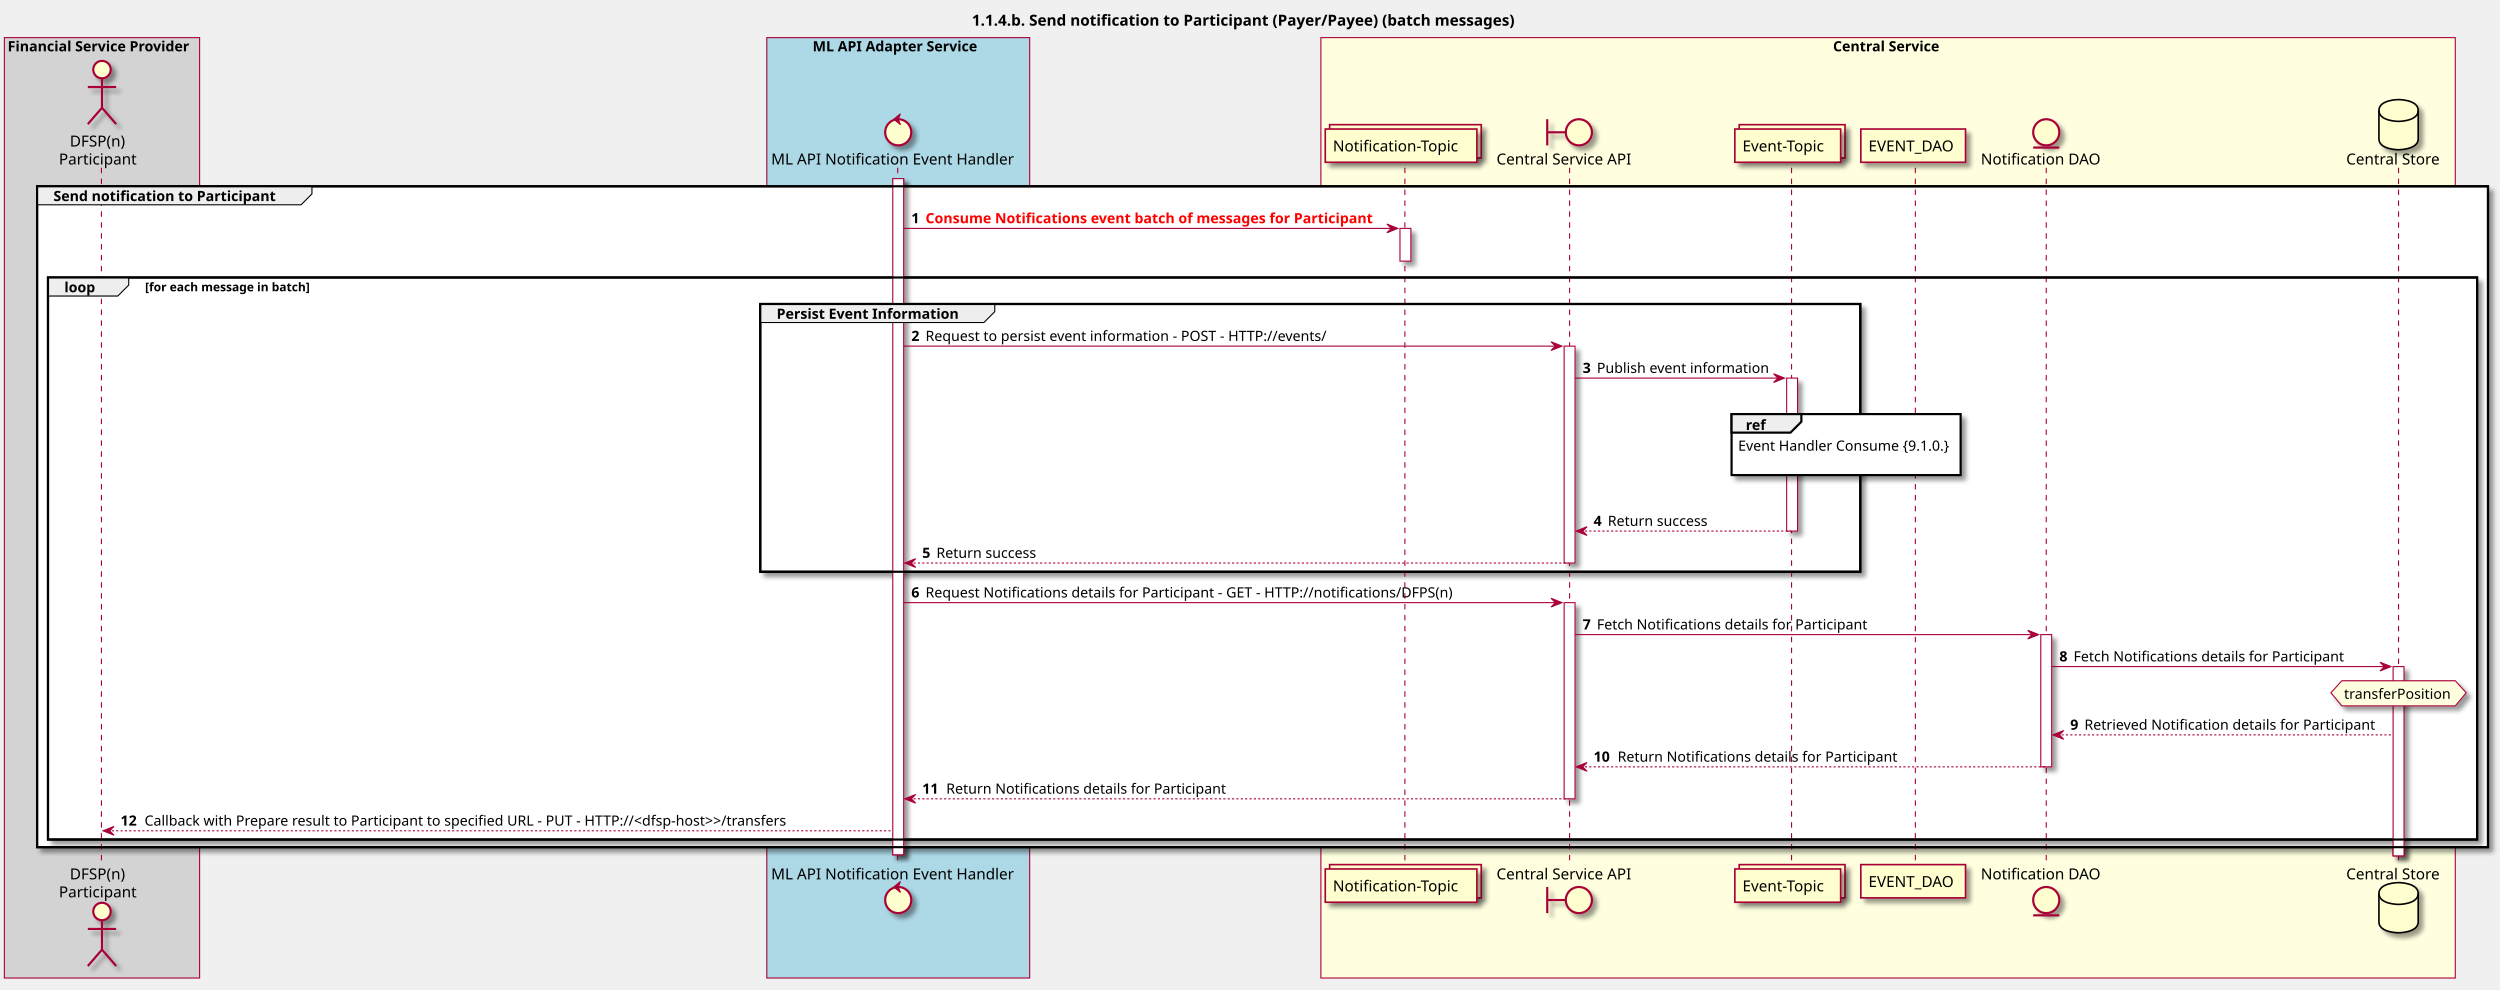
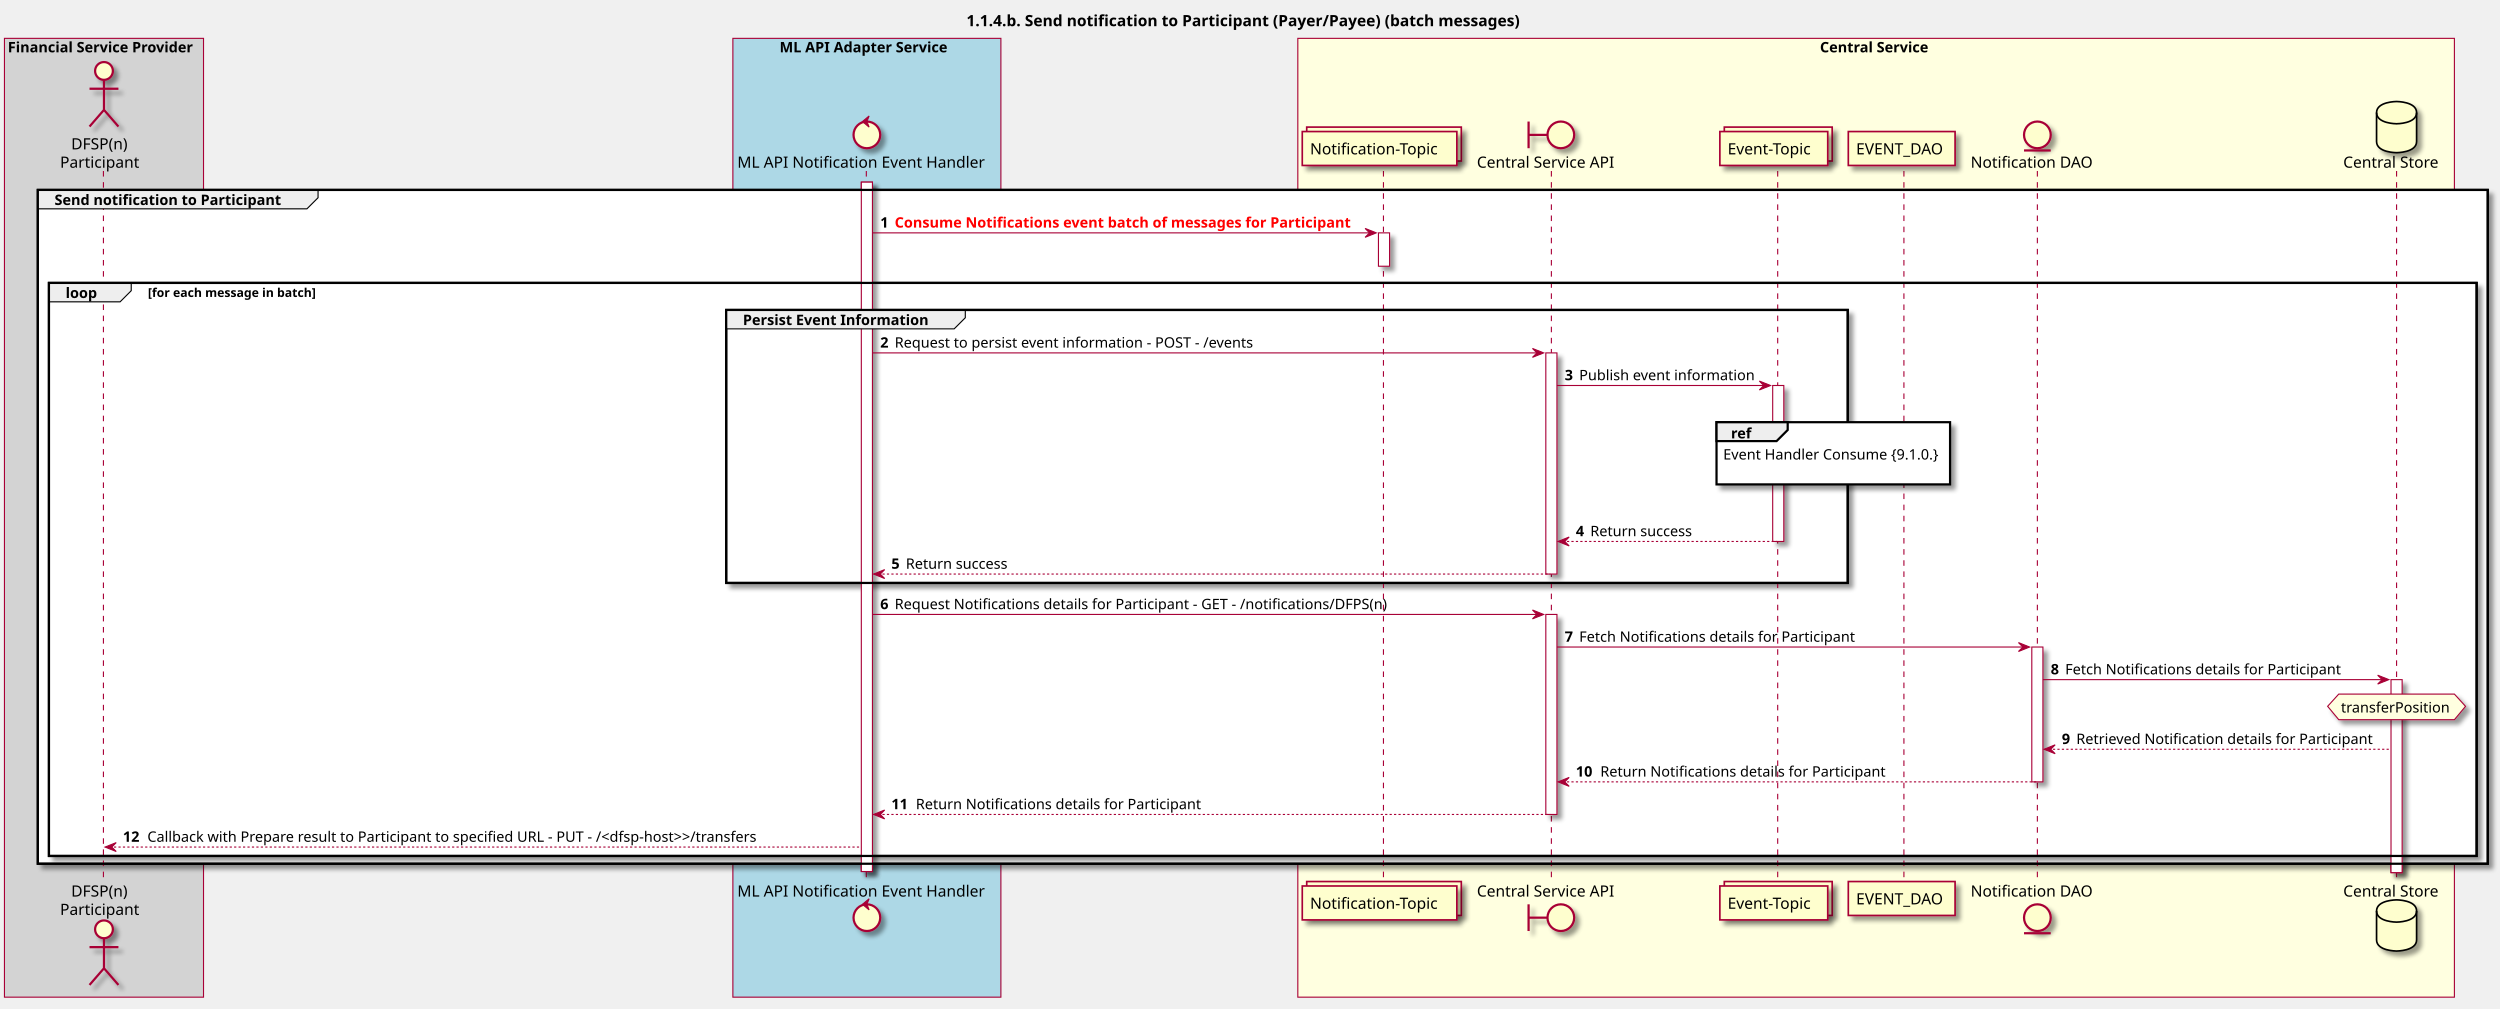
- <svg xmlns="http://www.w3.org/2000/svg" contentScriptType="application/ecmascript" contentStyleType="text/css" height="907px" preserveAspectRatio="none" style="width:2292px;height:907px;" version="1.1" viewBox="0 0 2292 907" width="2292px" zoomAndPan="magnify">
+ <svg xmlns="http://www.w3.org/2000/svg" contentScriptType="application/ecmascript" contentStyleType="text/css" height="907px" preserveAspectRatio="none" style="width:2248px;height:907px;" version="1.1" viewBox="0 0 2248 907" width="2248px" zoomAndPan="magnify">
  <defs>
-     <filter height="300%" id="f1nmhua8c2hkfp" width="300%" x="-1" y="-1">
+     <filter height="300%" id="fiv16fyut2sml" width="300%" x="-1" y="-1">
      <feGaussianBlur result="blurOut" stdDeviation="2.0" />
      <feColorMatrix in="blurOut" result="blurOut2" type="matrix" values="0 0 0 0 0 0 0 0 0 0 0 0 0 0 0 0 0 0 .4 0" />
      <feOffset dx="4.0" dy="4.0" in="blurOut2" result="blurOut3" />
      <feBlend in="SourceGraphic" in2="blurOut3" mode="normal" />
    </filter>
  </defs>
  <g>
-     <text fill="#000000" font-family="sans-serif" font-size="14" font-weight="bold" lengthAdjust="spacingAndGlyphs" textLength="512" x="891" y="23.535">1.1.4.b. Send notification to Participant (Payer/Payee) (batch messages)</text>
+     <text fill="#000000" font-family="sans-serif" font-size="14" font-weight="bold" lengthAdjust="spacingAndGlyphs" textLength="512" x="869" y="23.535">1.1.4.b. Send notification to Participant (Payer/Payee) (batch messages)</text>
    <rect fill="#D3D3D3" height="862.164" style="stroke: #A80036; stroke-width: 1.0;" width="179" x="4" y="34.488" />
    <text fill="#000000" font-family="sans-serif" font-size="13" font-weight="bold" lengthAdjust="spacingAndGlyphs" textLength="173" x="7" y="47.057">Financial Service Provider</text>
-     <rect fill="#ADD8E6" height="862.164" style="stroke: #A80036; stroke-width: 1.0;" width="241" x="703" y="34.488" />
-     <text fill="#000000" font-family="sans-serif" font-size="13" font-weight="bold" lengthAdjust="spacingAndGlyphs" textLength="157" x="745" y="47.057">ML API Adapter Service</text>
-     <rect fill="#FFFFE0" height="862.164" style="stroke: #A80036; stroke-width: 1.0;" width="1040" x="1211" y="34.488" />
-     <text fill="#000000" font-family="sans-serif" font-size="13" font-weight="bold" lengthAdjust="spacingAndGlyphs" textLength="101" x="1680.5" y="47.057">Central Service</text>
-     <rect fill="#FFFFFF" filter="url(#f1nmhua8c2hkfp)" height="619.9" style="stroke: #A80036; stroke-width: 1.0;" width="10" x="818.5" y="163.775" />
-     <rect fill="#FFFFFF" filter="url(#f1nmhua8c2hkfp)" height="30" style="stroke: #A80036; stroke-width: 1.0;" width="10" x="1283.5" y="209.397" />
-     <rect fill="#FFFFFF" filter="url(#f1nmhua8c2hkfp)" height="198.863" style="stroke: #A80036; stroke-width: 1.0;" width="10" x="1434" y="317.328" />
-     <rect fill="#FFFFFF" filter="url(#f1nmhua8c2hkfp)" height="179.863" style="stroke: #A80036; stroke-width: 1.0;" width="10" x="1434" y="552.502" />
-     <rect fill="#FFFFFF" filter="url(#f1nmhua8c2hkfp)" height="140.242" style="stroke: #A80036; stroke-width: 1.0;" width="10" x="1638" y="346.639" />
-     <rect fill="#FFFFFF" filter="url(#f1nmhua8c2hkfp)" height="121.242" style="stroke: #A80036; stroke-width: 1.0;" width="10" x="1871" y="581.812" />
-     <rect fill="#FFFFFF" filter="url(#f1nmhua8c2hkfp)" height="173.553" style="stroke: #A80036; stroke-width: 1.0;" width="10" x="2194" y="611.123" />
-     <rect fill="#FFFFFF" filter="url(#f1nmhua8c2hkfp)" height="605.9" style="stroke: #000000; stroke-width: 2.0;" width="2247" x="34" y="170.775" />
-     <rect fill="#FFFFFF" filter="url(#f1nmhua8c2hkfp)" height="515.279" style="stroke: #000000; stroke-width: 2.0;" width="2227" x="44" y="254.397" />
-     <rect fill="#FFFFFF" filter="url(#f1nmhua8c2hkfp)" height="245.484" style="stroke: #000000; stroke-width: 2.0;" width="1008.5" x="697" y="278.707" />
+     <rect fill="#ADD8E6" height="862.164" style="stroke: #A80036; stroke-width: 1.0;" width="241" x="659" y="34.488" />
+     <text fill="#000000" font-family="sans-serif" font-size="13" font-weight="bold" lengthAdjust="spacingAndGlyphs" textLength="157" x="701" y="47.057">ML API Adapter Service</text>
+     <rect fill="#FFFFE0" height="862.164" style="stroke: #A80036; stroke-width: 1.0;" width="1040" x="1167" y="34.488" />
+     <text fill="#000000" font-family="sans-serif" font-size="13" font-weight="bold" lengthAdjust="spacingAndGlyphs" textLength="101" x="1636.5" y="47.057">Central Service</text>
+     <rect fill="#FFFFFF" filter="url(#fiv16fyut2sml)" height="619.9" style="stroke: #A80036; stroke-width: 1.0;" width="10" x="774.5" y="163.775" />
+     <rect fill="#FFFFFF" filter="url(#fiv16fyut2sml)" height="30" style="stroke: #A80036; stroke-width: 1.0;" width="10" x="1239.5" y="209.397" />
+     <rect fill="#FFFFFF" filter="url(#fiv16fyut2sml)" height="198.863" style="stroke: #A80036; stroke-width: 1.0;" width="10" x="1390" y="317.328" />
+     <rect fill="#FFFFFF" filter="url(#fiv16fyut2sml)" height="179.863" style="stroke: #A80036; stroke-width: 1.0;" width="10" x="1390" y="552.502" />
+     <rect fill="#FFFFFF" filter="url(#fiv16fyut2sml)" height="140.242" style="stroke: #A80036; stroke-width: 1.0;" width="10" x="1594" y="346.639" />
+     <rect fill="#FFFFFF" filter="url(#fiv16fyut2sml)" height="121.242" style="stroke: #A80036; stroke-width: 1.0;" width="10" x="1827" y="581.812" />
+     <rect fill="#FFFFFF" filter="url(#fiv16fyut2sml)" height="173.553" style="stroke: #A80036; stroke-width: 1.0;" width="10" x="2150" y="611.123" />
+     <rect fill="#FFFFFF" filter="url(#fiv16fyut2sml)" height="605.9" style="stroke: #000000; stroke-width: 2.0;" width="2203" x="34" y="170.775" />
+     <rect fill="#FFFFFF" filter="url(#fiv16fyut2sml)" height="515.279" style="stroke: #000000; stroke-width: 2.0;" width="2183" x="44" y="254.397" />
+     <rect fill="#FFFFFF" filter="url(#fiv16fyut2sml)" height="245.484" style="stroke: #000000; stroke-width: 2.0;" width="1008.5" x="653" y="278.707" />
    <line style="stroke: #A80036; stroke-width: 1.0; stroke-dasharray: 5.0,5.0;" x1="93" x2="93" y1="153.775" y2="793.676" />
-     <line style="stroke: #A80036; stroke-width: 1.0; stroke-dasharray: 5.0,5.0;" x1="823" x2="823" y1="153.775" y2="793.676" />
-     <line style="stroke: #A80036; stroke-width: 1.0; stroke-dasharray: 5.0,5.0;" x1="1288" x2="1288" y1="153.775" y2="793.676" />
-     <line style="stroke: #A80036; stroke-width: 1.0; stroke-dasharray: 5.0,5.0;" x1="1439" x2="1439" y1="153.775" y2="793.676" />
-     <line style="stroke: #A80036; stroke-width: 1.0; stroke-dasharray: 5.0,5.0;" x1="1642.5" x2="1642.5" y1="153.775" y2="793.676" />
-     <line style="stroke: #A80036; stroke-width: 1.0; stroke-dasharray: 5.0,5.0;" x1="1756" x2="1756" y1="153.775" y2="793.676" />
-     <line style="stroke: #A80036; stroke-width: 1.0; stroke-dasharray: 5.0,5.0;" x1="1876" x2="1876" y1="153.775" y2="793.676" />
-     <line style="stroke: #A80036; stroke-width: 1.0; stroke-dasharray: 5.0,5.0;" x1="2199" x2="2199" y1="153.775" y2="793.676" />
+     <line style="stroke: #A80036; stroke-width: 1.0; stroke-dasharray: 5.0,5.0;" x1="779" x2="779" y1="153.775" y2="793.676" />
+     <line style="stroke: #A80036; stroke-width: 1.0; stroke-dasharray: 5.0,5.0;" x1="1244" x2="1244" y1="153.775" y2="793.676" />
+     <line style="stroke: #A80036; stroke-width: 1.0; stroke-dasharray: 5.0,5.0;" x1="1395" x2="1395" y1="153.775" y2="793.676" />
+     <line style="stroke: #A80036; stroke-width: 1.0; stroke-dasharray: 5.0,5.0;" x1="1598.5" x2="1598.5" y1="153.775" y2="793.676" />
+     <line style="stroke: #A80036; stroke-width: 1.0; stroke-dasharray: 5.0,5.0;" x1="1712" x2="1712" y1="153.775" y2="793.676" />
+     <line style="stroke: #A80036; stroke-width: 1.0; stroke-dasharray: 5.0,5.0;" x1="1832" x2="1832" y1="153.775" y2="793.676" />
+     <line style="stroke: #A80036; stroke-width: 1.0; stroke-dasharray: 5.0,5.0;" x1="2155" x2="2155" y1="153.775" y2="793.676" />
    <text fill="#000000" font-family="sans-serif" font-size="14" lengthAdjust="spacingAndGlyphs" textLength="53" x="64" y="134.334">DFSP(n)</text>
    <text fill="#000000" font-family="sans-serif" font-size="14" lengthAdjust="spacingAndGlyphs" textLength="73" x="54" y="150.822">Participant</text>
-     <ellipse cx="93.5" cy="63.799" fill="#FEFECE" filter="url(#f1nmhua8c2hkfp)" rx="8" ry="8" style="stroke: #A80036; stroke-width: 2.0;" />
-     <path d="M93.5,71.799 L93.5,98.799 M80.5,79.799 L106.5,79.799 M93.5,98.799 L80.5,113.799 M93.5,98.799 L106.5,113.799 " fill="none" filter="url(#f1nmhua8c2hkfp)" style="stroke: #A80036; stroke-width: 2.0;" />
+     <ellipse cx="93.5" cy="63.799" fill="#FEFECE" filter="url(#fiv16fyut2sml)" rx="8" ry="8" style="stroke: #A80036; stroke-width: 2.0;" />
+     <path d="M93.5,71.799 L93.5,98.799 M80.5,79.799 L106.5,79.799 M93.5,98.799 L80.5,113.799 M93.5,98.799 L106.5,113.799 " fill="none" filter="url(#fiv16fyut2sml)" style="stroke: #A80036; stroke-width: 2.0;" />
    <text fill="#000000" font-family="sans-serif" font-size="14" lengthAdjust="spacingAndGlyphs" textLength="53" x="64" y="806.211">DFSP(n)</text>
    <text fill="#000000" font-family="sans-serif" font-size="14" lengthAdjust="spacingAndGlyphs" textLength="73" x="54" y="822.699">Participant</text>
-     <ellipse cx="93.5" cy="835.652" fill="#FEFECE" filter="url(#f1nmhua8c2hkfp)" rx="8" ry="8" style="stroke: #A80036; stroke-width: 2.0;" />
-     <path d="M93.5,843.652 L93.5,870.652 M80.5,851.652 L106.5,851.652 M93.5,870.652 L80.5,885.652 M93.5,870.652 L106.5,885.652 " fill="none" filter="url(#f1nmhua8c2hkfp)" style="stroke: #A80036; stroke-width: 2.0;" />
-     <text fill="#000000" font-family="sans-serif" font-size="14" lengthAdjust="spacingAndGlyphs" textLength="227" x="707" y="150.822">ML API Notification Event Handler</text>
-     <ellipse cx="823.5" cy="121.287" fill="#FEFECE" filter="url(#f1nmhua8c2hkfp)" rx="12" ry="12" style="stroke: #A80036; stroke-width: 2.0;" />
-     <polygon fill="#A80036" points="819.5,109.287,825.5,104.287,823.5,109.287,825.5,114.287,819.5,109.287" style="stroke: #A80036; stroke-width: 1.0;" />
-     <text fill="#000000" font-family="sans-serif" font-size="14" lengthAdjust="spacingAndGlyphs" textLength="227" x="707" y="806.211">ML API Notification Event Handler</text>
-     <ellipse cx="823.5" cy="825.164" fill="#FEFECE" filter="url(#f1nmhua8c2hkfp)" rx="12" ry="12" style="stroke: #A80036; stroke-width: 2.0;" />
-     <polygon fill="#A80036" points="819.5,813.164,825.5,808.164,823.5,813.164,825.5,818.164,819.5,813.164" style="stroke: #A80036; stroke-width: 1.0;" />
-     <rect fill="#FEFECE" filter="url(#f1nmhua8c2hkfp)" height="30.488" style="stroke: #A80036; stroke-width: 1.5;" width="139" x="1219" y="114.287" />
-     <rect fill="#FEFECE" filter="url(#f1nmhua8c2hkfp)" height="30.488" style="stroke: #A80036; stroke-width: 1.5;" width="139" x="1215" y="118.287" />
-     <text fill="#000000" font-family="sans-serif" font-size="14" lengthAdjust="spacingAndGlyphs" textLength="125" x="1222" y="138.822">Notification-Topic</text>
-     <rect fill="#FEFECE" filter="url(#f1nmhua8c2hkfp)" height="30.488" style="stroke: #A80036; stroke-width: 1.5;" width="139" x="1219" y="792.676" />
-     <rect fill="#FEFECE" filter="url(#f1nmhua8c2hkfp)" height="30.488" style="stroke: #A80036; stroke-width: 1.5;" width="139" x="1215" y="796.676" />
-     <text fill="#000000" font-family="sans-serif" font-size="14" lengthAdjust="spacingAndGlyphs" textLength="125" x="1222" y="817.211">Notification-Topic</text>
-     <text fill="#000000" font-family="sans-serif" font-size="14" lengthAdjust="spacingAndGlyphs" textLength="128" x="1372" y="150.822">Central Service API</text>
-     <path d="M1418.5,109.287 L1418.5,133.287 M1418.5,121.287 L1435.5,121.287 " fill="none" filter="url(#f1nmhua8c2hkfp)" style="stroke: #A80036; stroke-width: 2.0;" />
-     <ellipse cx="1447.5" cy="121.287" fill="#FEFECE" filter="url(#f1nmhua8c2hkfp)" rx="12" ry="12" style="stroke: #A80036; stroke-width: 2.0;" />
-     <text fill="#000000" font-family="sans-serif" font-size="14" lengthAdjust="spacingAndGlyphs" textLength="128" x="1372" y="806.211">Central Service API</text>
-     <path d="M1418.5,813.164 L1418.5,837.164 M1418.5,825.164 L1435.5,825.164 " fill="none" filter="url(#f1nmhua8c2hkfp)" style="stroke: #A80036; stroke-width: 2.0;" />
-     <ellipse cx="1447.5" cy="825.164" fill="#FEFECE" filter="url(#f1nmhua8c2hkfp)" rx="12" ry="12" style="stroke: #A80036; stroke-width: 2.0;" />
-     <rect fill="#FEFECE" filter="url(#f1nmhua8c2hkfp)" height="30.488" style="stroke: #A80036; stroke-width: 1.5;" width="97" x="1594.5" y="114.287" />
-     <rect fill="#FEFECE" filter="url(#f1nmhua8c2hkfp)" height="30.488" style="stroke: #A80036; stroke-width: 1.5;" width="97" x="1590.5" y="118.287" />
-     <text fill="#000000" font-family="sans-serif" font-size="14" lengthAdjust="spacingAndGlyphs" textLength="83" x="1597.5" y="138.822">Event-Topic</text>
-     <rect fill="#FEFECE" filter="url(#f1nmhua8c2hkfp)" height="30.488" style="stroke: #A80036; stroke-width: 1.5;" width="97" x="1594.5" y="792.676" />
-     <rect fill="#FEFECE" filter="url(#f1nmhua8c2hkfp)" height="30.488" style="stroke: #A80036; stroke-width: 1.5;" width="97" x="1590.5" y="796.676" />
-     <text fill="#000000" font-family="sans-serif" font-size="14" lengthAdjust="spacingAndGlyphs" textLength="83" x="1597.5" y="817.211">Event-Topic</text>
-     <rect fill="#FEFECE" filter="url(#f1nmhua8c2hkfp)" height="30.488" style="stroke: #A80036; stroke-width: 1.5;" width="96" x="1706" y="118.287" />
-     <text fill="#000000" font-family="sans-serif" font-size="14" lengthAdjust="spacingAndGlyphs" textLength="82" x="1713" y="138.822">EVENT_DAO</text>
-     <rect fill="#FEFECE" filter="url(#f1nmhua8c2hkfp)" height="30.488" style="stroke: #A80036; stroke-width: 1.5;" width="96" x="1706" y="792.676" />
-     <text fill="#000000" font-family="sans-serif" font-size="14" lengthAdjust="spacingAndGlyphs" textLength="82" x="1713" y="813.211">EVENT_DAO</text>
-     <text fill="#000000" font-family="sans-serif" font-size="14" lengthAdjust="spacingAndGlyphs" textLength="114" x="1816" y="150.822">Notification DAO</text>
-     <ellipse cx="1876" cy="121.287" fill="#FEFECE" filter="url(#f1nmhua8c2hkfp)" rx="12" ry="12" style="stroke: #A80036; stroke-width: 2.0;" />
-     <line style="stroke: #A80036; stroke-width: 2.0;" x1="1864" x2="1888" y1="135.287" y2="135.287" />
-     <text fill="#000000" font-family="sans-serif" font-size="14" lengthAdjust="spacingAndGlyphs" textLength="114" x="1816" y="806.211">Notification DAO</text>
-     <ellipse cx="1876" cy="825.164" fill="#FEFECE" filter="url(#f1nmhua8c2hkfp)" rx="12" ry="12" style="stroke: #A80036; stroke-width: 2.0;" />
-     <line style="stroke: #A80036; stroke-width: 2.0;" x1="1864" x2="1888" y1="839.164" y2="839.164" />
-     <text fill="#000000" font-family="sans-serif" font-size="14" lengthAdjust="spacingAndGlyphs" textLength="90" x="2151" y="150.822">Central Store</text>
-     <path d="M2181,101.287 C2181,91.287 2199,91.287 2199,91.287 C2199,91.287 2217,91.287 2217,101.287 L2217,127.287 C2217,137.287 2199,137.287 2199,137.287 C2199,137.287 2181,137.287 2181,127.287 L2181,101.287 " fill="#FEFECE" filter="url(#f1nmhua8c2hkfp)" style="stroke: #000000; stroke-width: 1.5;" />
-     <path d="M2181,101.287 C2181,111.287 2199,111.287 2199,111.287 C2199,111.287 2217,111.287 2217,101.287 " fill="none" style="stroke: #000000; stroke-width: 1.5;" />
-     <text fill="#000000" font-family="sans-serif" font-size="14" lengthAdjust="spacingAndGlyphs" textLength="90" x="2151" y="806.211">Central Store</text>
-     <path d="M2181,819.164 C2181,809.164 2199,809.164 2199,809.164 C2199,809.164 2217,809.164 2217,819.164 L2217,845.164 C2217,855.164 2199,855.164 2199,855.164 C2199,855.164 2181,855.164 2181,845.164 L2181,819.164 " fill="#FEFECE" filter="url(#f1nmhua8c2hkfp)" style="stroke: #000000; stroke-width: 1.5;" />
-     <path d="M2181,819.164 C2181,829.164 2199,829.164 2199,829.164 C2199,829.164 2217,829.164 2217,819.164 " fill="none" style="stroke: #000000; stroke-width: 1.5;" />
-     <rect fill="#FFFFFF" filter="url(#f1nmhua8c2hkfp)" height="619.9" style="stroke: #A80036; stroke-width: 1.0;" width="10" x="818.5" y="163.775" />
-     <rect fill="#FFFFFF" filter="url(#f1nmhua8c2hkfp)" height="30" style="stroke: #A80036; stroke-width: 1.0;" width="10" x="1283.5" y="209.397" />
-     <rect fill="#FFFFFF" filter="url(#f1nmhua8c2hkfp)" height="198.863" style="stroke: #A80036; stroke-width: 1.0;" width="10" x="1434" y="317.328" />
-     <rect fill="#FFFFFF" filter="url(#f1nmhua8c2hkfp)" height="179.863" style="stroke: #A80036; stroke-width: 1.0;" width="10" x="1434" y="552.502" />
-     <rect fill="#FFFFFF" filter="url(#f1nmhua8c2hkfp)" height="140.242" style="stroke: #A80036; stroke-width: 1.0;" width="10" x="1638" y="346.639" />
-     <rect fill="#FFFFFF" filter="url(#f1nmhua8c2hkfp)" height="121.242" style="stroke: #A80036; stroke-width: 1.0;" width="10" x="1871" y="581.812" />
-     <rect fill="#FFFFFF" filter="url(#f1nmhua8c2hkfp)" height="173.553" style="stroke: #A80036; stroke-width: 1.0;" width="10" x="2194" y="611.123" />
+     <ellipse cx="93.5" cy="835.652" fill="#FEFECE" filter="url(#fiv16fyut2sml)" rx="8" ry="8" style="stroke: #A80036; stroke-width: 2.0;" />
+     <path d="M93.5,843.652 L93.5,870.652 M80.5,851.652 L106.5,851.652 M93.5,870.652 L80.5,885.652 M93.5,870.652 L106.5,885.652 " fill="none" filter="url(#fiv16fyut2sml)" style="stroke: #A80036; stroke-width: 2.0;" />
+     <text fill="#000000" font-family="sans-serif" font-size="14" lengthAdjust="spacingAndGlyphs" textLength="227" x="663" y="150.822">ML API Notification Event Handler</text>
+     <ellipse cx="779.5" cy="121.287" fill="#FEFECE" filter="url(#fiv16fyut2sml)" rx="12" ry="12" style="stroke: #A80036; stroke-width: 2.0;" />
+     <polygon fill="#A80036" points="775.5,109.287,781.5,104.287,779.5,109.287,781.5,114.287,775.5,109.287" style="stroke: #A80036; stroke-width: 1.0;" />
+     <text fill="#000000" font-family="sans-serif" font-size="14" lengthAdjust="spacingAndGlyphs" textLength="227" x="663" y="806.211">ML API Notification Event Handler</text>
+     <ellipse cx="779.5" cy="825.164" fill="#FEFECE" filter="url(#fiv16fyut2sml)" rx="12" ry="12" style="stroke: #A80036; stroke-width: 2.0;" />
+     <polygon fill="#A80036" points="775.5,813.164,781.5,808.164,779.5,813.164,781.5,818.164,775.5,813.164" style="stroke: #A80036; stroke-width: 1.0;" />
+     <rect fill="#FEFECE" filter="url(#fiv16fyut2sml)" height="30.488" style="stroke: #A80036; stroke-width: 1.5;" width="139" x="1175" y="114.287" />
+     <rect fill="#FEFECE" filter="url(#fiv16fyut2sml)" height="30.488" style="stroke: #A80036; stroke-width: 1.5;" width="139" x="1171" y="118.287" />
+     <text fill="#000000" font-family="sans-serif" font-size="14" lengthAdjust="spacingAndGlyphs" textLength="125" x="1178" y="138.822">Notification-Topic</text>
+     <rect fill="#FEFECE" filter="url(#fiv16fyut2sml)" height="30.488" style="stroke: #A80036; stroke-width: 1.5;" width="139" x="1175" y="792.676" />
+     <rect fill="#FEFECE" filter="url(#fiv16fyut2sml)" height="30.488" style="stroke: #A80036; stroke-width: 1.5;" width="139" x="1171" y="796.676" />
+     <text fill="#000000" font-family="sans-serif" font-size="14" lengthAdjust="spacingAndGlyphs" textLength="125" x="1178" y="817.211">Notification-Topic</text>
+     <text fill="#000000" font-family="sans-serif" font-size="14" lengthAdjust="spacingAndGlyphs" textLength="128" x="1328" y="150.822">Central Service API</text>
+     <path d="M1374.5,109.287 L1374.5,133.287 M1374.5,121.287 L1391.5,121.287 " fill="none" filter="url(#fiv16fyut2sml)" style="stroke: #A80036; stroke-width: 2.0;" />
+     <ellipse cx="1403.5" cy="121.287" fill="#FEFECE" filter="url(#fiv16fyut2sml)" rx="12" ry="12" style="stroke: #A80036; stroke-width: 2.0;" />
+     <text fill="#000000" font-family="sans-serif" font-size="14" lengthAdjust="spacingAndGlyphs" textLength="128" x="1328" y="806.211">Central Service API</text>
+     <path d="M1374.5,813.164 L1374.5,837.164 M1374.5,825.164 L1391.5,825.164 " fill="none" filter="url(#fiv16fyut2sml)" style="stroke: #A80036; stroke-width: 2.0;" />
+     <ellipse cx="1403.5" cy="825.164" fill="#FEFECE" filter="url(#fiv16fyut2sml)" rx="12" ry="12" style="stroke: #A80036; stroke-width: 2.0;" />
+     <rect fill="#FEFECE" filter="url(#fiv16fyut2sml)" height="30.488" style="stroke: #A80036; stroke-width: 1.5;" width="97" x="1550.5" y="114.287" />
+     <rect fill="#FEFECE" filter="url(#fiv16fyut2sml)" height="30.488" style="stroke: #A80036; stroke-width: 1.5;" width="97" x="1546.5" y="118.287" />
+     <text fill="#000000" font-family="sans-serif" font-size="14" lengthAdjust="spacingAndGlyphs" textLength="83" x="1553.5" y="138.822">Event-Topic</text>
+     <rect fill="#FEFECE" filter="url(#fiv16fyut2sml)" height="30.488" style="stroke: #A80036; stroke-width: 1.5;" width="97" x="1550.5" y="792.676" />
+     <rect fill="#FEFECE" filter="url(#fiv16fyut2sml)" height="30.488" style="stroke: #A80036; stroke-width: 1.5;" width="97" x="1546.5" y="796.676" />
+     <text fill="#000000" font-family="sans-serif" font-size="14" lengthAdjust="spacingAndGlyphs" textLength="83" x="1553.5" y="817.211">Event-Topic</text>
+     <rect fill="#FEFECE" filter="url(#fiv16fyut2sml)" height="30.488" style="stroke: #A80036; stroke-width: 1.5;" width="96" x="1662" y="118.287" />
+     <text fill="#000000" font-family="sans-serif" font-size="14" lengthAdjust="spacingAndGlyphs" textLength="82" x="1669" y="138.822">EVENT_DAO</text>
+     <rect fill="#FEFECE" filter="url(#fiv16fyut2sml)" height="30.488" style="stroke: #A80036; stroke-width: 1.5;" width="96" x="1662" y="792.676" />
+     <text fill="#000000" font-family="sans-serif" font-size="14" lengthAdjust="spacingAndGlyphs" textLength="82" x="1669" y="813.211">EVENT_DAO</text>
+     <text fill="#000000" font-family="sans-serif" font-size="14" lengthAdjust="spacingAndGlyphs" textLength="114" x="1772" y="150.822">Notification DAO</text>
+     <ellipse cx="1832" cy="121.287" fill="#FEFECE" filter="url(#fiv16fyut2sml)" rx="12" ry="12" style="stroke: #A80036; stroke-width: 2.0;" />
+     <line style="stroke: #A80036; stroke-width: 2.0;" x1="1820" x2="1844" y1="135.287" y2="135.287" />
+     <text fill="#000000" font-family="sans-serif" font-size="14" lengthAdjust="spacingAndGlyphs" textLength="114" x="1772" y="806.211">Notification DAO</text>
+     <ellipse cx="1832" cy="825.164" fill="#FEFECE" filter="url(#fiv16fyut2sml)" rx="12" ry="12" style="stroke: #A80036; stroke-width: 2.0;" />
+     <line style="stroke: #A80036; stroke-width: 2.0;" x1="1820" x2="1844" y1="839.164" y2="839.164" />
+     <text fill="#000000" font-family="sans-serif" font-size="14" lengthAdjust="spacingAndGlyphs" textLength="90" x="2107" y="150.822">Central Store</text>
+     <path d="M2137,101.287 C2137,91.287 2155,91.287 2155,91.287 C2155,91.287 2173,91.287 2173,101.287 L2173,127.287 C2173,137.287 2155,137.287 2155,137.287 C2155,137.287 2137,137.287 2137,127.287 L2137,101.287 " fill="#FEFECE" filter="url(#fiv16fyut2sml)" style="stroke: #000000; stroke-width: 1.5;" />
+     <path d="M2137,101.287 C2137,111.287 2155,111.287 2155,111.287 C2155,111.287 2173,111.287 2173,101.287 " fill="none" style="stroke: #000000; stroke-width: 1.5;" />
+     <text fill="#000000" font-family="sans-serif" font-size="14" lengthAdjust="spacingAndGlyphs" textLength="90" x="2107" y="806.211">Central Store</text>
+     <path d="M2137,819.164 C2137,809.164 2155,809.164 2155,809.164 C2155,809.164 2173,809.164 2173,819.164 L2173,845.164 C2173,855.164 2155,855.164 2155,855.164 C2155,855.164 2137,855.164 2137,845.164 L2137,819.164 " fill="#FEFECE" filter="url(#fiv16fyut2sml)" style="stroke: #000000; stroke-width: 1.5;" />
+     <path d="M2137,819.164 C2137,829.164 2155,829.164 2155,829.164 C2155,829.164 2173,829.164 2173,819.164 " fill="none" style="stroke: #000000; stroke-width: 1.5;" />
+     <rect fill="#FFFFFF" filter="url(#fiv16fyut2sml)" height="619.9" style="stroke: #A80036; stroke-width: 1.0;" width="10" x="774.5" y="163.775" />
+     <rect fill="#FFFFFF" filter="url(#fiv16fyut2sml)" height="30" style="stroke: #A80036; stroke-width: 1.0;" width="10" x="1239.5" y="209.397" />
+     <rect fill="#FFFFFF" filter="url(#fiv16fyut2sml)" height="198.863" style="stroke: #A80036; stroke-width: 1.0;" width="10" x="1390" y="317.328" />
+     <rect fill="#FFFFFF" filter="url(#fiv16fyut2sml)" height="179.863" style="stroke: #A80036; stroke-width: 1.0;" width="10" x="1390" y="552.502" />
+     <rect fill="#FFFFFF" filter="url(#fiv16fyut2sml)" height="140.242" style="stroke: #A80036; stroke-width: 1.0;" width="10" x="1594" y="346.639" />
+     <rect fill="#FFFFFF" filter="url(#fiv16fyut2sml)" height="121.242" style="stroke: #A80036; stroke-width: 1.0;" width="10" x="1827" y="581.812" />
+     <rect fill="#FFFFFF" filter="url(#fiv16fyut2sml)" height="173.553" style="stroke: #A80036; stroke-width: 1.0;" width="10" x="2150" y="611.123" />
    <path d="M34,170.775 L286,170.775 L286,177.775 L276,187.775 L34,187.775 L34,170.775 " fill="#EEEEEE" style="stroke: #000000; stroke-width: 1.0;" />
-     <rect fill="none" height="605.9" style="stroke: #000000; stroke-width: 2.0;" width="2247" x="34" y="170.775" />
+     <rect fill="none" height="605.9" style="stroke: #000000; stroke-width: 2.0;" width="2203" x="34" y="170.775" />
    <text fill="#000000" font-family="sans-serif" font-size="13" font-weight="bold" lengthAdjust="spacingAndGlyphs" textLength="207" x="49" y="184.344">Send notification to Participant</text>
-     <polygon fill="#A80036" points="1271.5,205.397,1281.5,209.397,1271.5,213.397,1275.5,209.397" style="stroke: #A80036; stroke-width: 1.0;" />
-     <line style="stroke: #A80036; stroke-width: 1.0;" x1="828.5" x2="1277.5" y1="209.397" y2="209.397" />
-     <text fill="#000000" font-family="sans-serif" font-size="13" font-weight="bold" lengthAdjust="spacingAndGlyphs" textLength="9" x="835.5" y="204.654">1</text>
-     <text fill="#FF0000" font-family="sans-serif" font-size="13" font-weight="bold" lengthAdjust="spacingAndGlyphs" textLength="423" x="848.5" y="204.654">Consume Notifications event batch of messages for Participant</text>
+     <polygon fill="#A80036" points="1227.5,205.397,1237.5,209.397,1227.5,213.397,1231.5,209.397" style="stroke: #A80036; stroke-width: 1.0;" />
+     <line style="stroke: #A80036; stroke-width: 1.0;" x1="784.5" x2="1233.5" y1="209.397" y2="209.397" />
+     <text fill="#000000" font-family="sans-serif" font-size="13" font-weight="bold" lengthAdjust="spacingAndGlyphs" textLength="9" x="791.5" y="204.654">1</text>
+     <text fill="#FF0000" font-family="sans-serif" font-size="13" font-weight="bold" lengthAdjust="spacingAndGlyphs" textLength="423" x="804.5" y="204.654">Consume Notifications event batch of messages for Participant</text>
    <path d="M44,254.397 L118,254.397 L118,261.397 L108,271.397 L44,271.397 L44,254.397 " fill="#EEEEEE" style="stroke: #000000; stroke-width: 1.0;" />
-     <rect fill="none" height="515.279" style="stroke: #000000; stroke-width: 2.0;" width="2227" x="44" y="254.397" />
+     <rect fill="none" height="515.279" style="stroke: #000000; stroke-width: 2.0;" width="2183" x="44" y="254.397" />
    <text fill="#000000" font-family="sans-serif" font-size="13" font-weight="bold" lengthAdjust="spacingAndGlyphs" textLength="29" x="59" y="267.965">loop</text>
    <text fill="#000000" font-family="sans-serif" font-size="11" font-weight="bold" lengthAdjust="spacingAndGlyphs" textLength="155" x="133" y="267.031">[for each message in batch]</text>
-     <path d="M697,278.707 L912,278.707 L912,285.707 L902,295.707 L697,295.707 L697,278.707 " fill="#EEEEEE" style="stroke: #000000; stroke-width: 1.0;" />
-     <rect fill="none" height="245.484" style="stroke: #000000; stroke-width: 2.0;" width="1008.5" x="697" y="278.707" />
-     <text fill="#000000" font-family="sans-serif" font-size="13" font-weight="bold" lengthAdjust="spacingAndGlyphs" textLength="170" x="712" y="292.275">Persist Event Information</text>
-     <polygon fill="#A80036" points="1422,313.328,1432,317.328,1422,321.328,1426,317.328" style="stroke: #A80036; stroke-width: 1.0;" />
-     <line style="stroke: #A80036; stroke-width: 1.0;" x1="828.5" x2="1428" y1="317.328" y2="317.328" />
-     <text fill="#000000" font-family="sans-serif" font-size="13" font-weight="bold" lengthAdjust="spacingAndGlyphs" textLength="9" x="835.5" y="312.586">2</text>
-     <text fill="#000000" font-family="sans-serif" font-size="13" lengthAdjust="spacingAndGlyphs" textLength="393" x="848.5" y="312.586">Request to persist event information - POST - HTTP://events/</text>
-     <polygon fill="#A80036" points="1626,342.639,1636,346.639,1626,350.639,1630,346.639" style="stroke: #A80036; stroke-width: 1.0;" />
-     <line style="stroke: #A80036; stroke-width: 1.0;" x1="1444" x2="1632" y1="346.639" y2="346.639" />
-     <text fill="#000000" font-family="sans-serif" font-size="13" font-weight="bold" lengthAdjust="spacingAndGlyphs" textLength="9" x="1451" y="341.897">3</text>
-     <text fill="#000000" font-family="sans-serif" font-size="13" lengthAdjust="spacingAndGlyphs" textLength="162" x="1464" y="341.897">Publish event information</text>
-     <rect fill="#FFFFFF" filter="url(#f1nmhua8c2hkfp)" height="55.932" style="stroke: #000000; stroke-width: 2.0;" width="210" x="1587.5" y="379.639" />
-     <polygon fill="#EEEEEE" points="1587.5,379.639,1651.5,379.639,1651.5,386.639,1641.5,396.639,1587.5,396.639,1587.5,379.639" style="stroke: #000000; stroke-width: 2.0;" />
-     <text fill="#000000" font-family="sans-serif" font-size="13" font-weight="bold" lengthAdjust="spacingAndGlyphs" textLength="19" x="1600.5" y="394.207">ref</text>
-     <text fill="#000000" font-family="sans-serif" font-size="13" lengthAdjust="spacingAndGlyphs" textLength="198" x="1593.5" y="413.207">Event Handler Consume {9.1.0.}</text>
-     <text fill="#000000" font-family="sans-serif" font-size="13" lengthAdjust="spacingAndGlyphs" textLength="0" x="1597.5" y="428.518" />
-     <polygon fill="#A80036" points="1455,482.881,1445,486.881,1455,490.881,1451,486.881" style="stroke: #A80036; stroke-width: 1.0;" />
-     <line style="stroke: #A80036; stroke-width: 1.0; stroke-dasharray: 2.0,2.0;" x1="1449" x2="1642" y1="486.881" y2="486.881" />
-     <text fill="#000000" font-family="sans-serif" font-size="13" font-weight="bold" lengthAdjust="spacingAndGlyphs" textLength="9" x="1461" y="482.139">4</text>
-     <text fill="#000000" font-family="sans-serif" font-size="13" lengthAdjust="spacingAndGlyphs" textLength="95" x="1474" y="482.139">Return success</text>
-     <polygon fill="#A80036" points="839.5,512.191,829.5,516.191,839.5,520.191,835.5,516.191" style="stroke: #A80036; stroke-width: 1.0;" />
-     <line style="stroke: #A80036; stroke-width: 1.0; stroke-dasharray: 2.0,2.0;" x1="833.5" x2="1438" y1="516.191" y2="516.191" />
-     <text fill="#000000" font-family="sans-serif" font-size="13" font-weight="bold" lengthAdjust="spacingAndGlyphs" textLength="9" x="845.5" y="511.449">5</text>
-     <text fill="#000000" font-family="sans-serif" font-size="13" lengthAdjust="spacingAndGlyphs" textLength="95" x="858.5" y="511.449">Return success</text>
-     <polygon fill="#A80036" points="1422,548.502,1432,552.502,1422,556.502,1426,552.502" style="stroke: #A80036; stroke-width: 1.0;" />
-     <line style="stroke: #A80036; stroke-width: 1.0;" x1="828.5" x2="1428" y1="552.502" y2="552.502" />
-     <text fill="#000000" font-family="sans-serif" font-size="13" font-weight="bold" lengthAdjust="spacingAndGlyphs" textLength="9" x="835.5" y="547.76">6</text>
-     <text fill="#000000" font-family="sans-serif" font-size="13" lengthAdjust="spacingAndGlyphs" textLength="516" x="848.5" y="547.76">Request Notifications details for Participant - GET - HTTP://notifications/DFPS(n)</text>
-     <polygon fill="#A80036" points="1859,577.812,1869,581.812,1859,585.812,1863,581.812" style="stroke: #A80036; stroke-width: 1.0;" />
-     <line style="stroke: #A80036; stroke-width: 1.0;" x1="1444" x2="1865" y1="581.812" y2="581.812" />
-     <text fill="#000000" font-family="sans-serif" font-size="13" font-weight="bold" lengthAdjust="spacingAndGlyphs" textLength="9" x="1451" y="577.07">7</text>
-     <text fill="#000000" font-family="sans-serif" font-size="13" lengthAdjust="spacingAndGlyphs" textLength="259" x="1464" y="577.07">Fetch Notifications details for Participant</text>
-     <polygon fill="#A80036" points="2182,607.123,2192,611.123,2182,615.123,2186,611.123" style="stroke: #A80036; stroke-width: 1.0;" />
-     <line style="stroke: #A80036; stroke-width: 1.0;" x1="1881" x2="2188" y1="611.123" y2="611.123" />
-     <text fill="#000000" font-family="sans-serif" font-size="13" font-weight="bold" lengthAdjust="spacingAndGlyphs" textLength="9" x="1888" y="606.381">8</text>
-     <text fill="#000000" font-family="sans-serif" font-size="13" lengthAdjust="spacingAndGlyphs" textLength="259" x="1901" y="606.381">Fetch Notifications details for Participant</text>
-     <polygon fill="#FFFFE0" filter="url(#f1nmhua8c2hkfp)" points="2147,624.123,2251,624.123,2261,635.123,2251,647.123,2147,647.123,2137,635.123,2147,624.123" style="stroke: #A80036; stroke-width: 1.0;" />
-     <text fill="#000000" font-family="sans-serif" font-size="13" lengthAdjust="spacingAndGlyphs" textLength="100" x="2149" y="640.691">transferPosition</text>
-     <polygon fill="#A80036" points="1892,669.744,1882,673.744,1892,677.744,1888,673.744" style="stroke: #A80036; stroke-width: 1.0;" />
-     <line style="stroke: #A80036; stroke-width: 1.0; stroke-dasharray: 2.0,2.0;" x1="1886" x2="2193" y1="673.744" y2="673.744" />
-     <text fill="#000000" font-family="sans-serif" font-size="13" font-weight="bold" lengthAdjust="spacingAndGlyphs" textLength="9" x="1898" y="669.002">9</text>
-     <text fill="#000000" font-family="sans-serif" font-size="13" lengthAdjust="spacingAndGlyphs" textLength="276" x="1911" y="669.002">Retrieved Notification details for Participant</text>
-     <polygon fill="#A80036" points="1455,699.055,1445,703.055,1455,707.055,1451,703.055" style="stroke: #A80036; stroke-width: 1.0;" />
-     <line style="stroke: #A80036; stroke-width: 1.0; stroke-dasharray: 2.0,2.0;" x1="1449" x2="1875" y1="703.055" y2="703.055" />
-     <text fill="#000000" font-family="sans-serif" font-size="13" font-weight="bold" lengthAdjust="spacingAndGlyphs" textLength="18" x="1461" y="698.312">10</text>
-     <text fill="#000000" font-family="sans-serif" font-size="13" lengthAdjust="spacingAndGlyphs" textLength="266" x="1483" y="698.312">Return Notifications details for Participant</text>
-     <polygon fill="#A80036" points="839.5,728.365,829.5,732.365,839.5,736.365,835.5,732.365" style="stroke: #A80036; stroke-width: 1.0;" />
-     <line style="stroke: #A80036; stroke-width: 1.0; stroke-dasharray: 2.0,2.0;" x1="833.5" x2="1438" y1="732.365" y2="732.365" />
-     <text fill="#000000" font-family="sans-serif" font-size="13" font-weight="bold" lengthAdjust="spacingAndGlyphs" textLength="18" x="845.5" y="727.623">11</text>
-     <text fill="#000000" font-family="sans-serif" font-size="13" lengthAdjust="spacingAndGlyphs" textLength="266" x="867.5" y="727.623">Return Notifications details for Participant</text>
+     <path d="M653,278.707 L868,278.707 L868,285.707 L858,295.707 L653,295.707 L653,278.707 " fill="#EEEEEE" style="stroke: #000000; stroke-width: 1.0;" />
+     <rect fill="none" height="245.484" style="stroke: #000000; stroke-width: 2.0;" width="1008.5" x="653" y="278.707" />
+     <text fill="#000000" font-family="sans-serif" font-size="13" font-weight="bold" lengthAdjust="spacingAndGlyphs" textLength="170" x="668" y="292.275">Persist Event Information</text>
+     <polygon fill="#A80036" points="1378,313.328,1388,317.328,1378,321.328,1382,317.328" style="stroke: #A80036; stroke-width: 1.0;" />
+     <line style="stroke: #A80036; stroke-width: 1.0;" x1="784.5" x2="1384" y1="317.328" y2="317.328" />
+     <text fill="#000000" font-family="sans-serif" font-size="13" font-weight="bold" lengthAdjust="spacingAndGlyphs" textLength="9" x="791.5" y="312.586">2</text>
+     <text fill="#000000" font-family="sans-serif" font-size="13" lengthAdjust="spacingAndGlyphs" textLength="342" x="804.5" y="312.586">Request to persist event information - POST - /events</text>
+     <polygon fill="#A80036" points="1582,342.639,1592,346.639,1582,350.639,1586,346.639" style="stroke: #A80036; stroke-width: 1.0;" />
+     <line style="stroke: #A80036; stroke-width: 1.0;" x1="1400" x2="1588" y1="346.639" y2="346.639" />
+     <text fill="#000000" font-family="sans-serif" font-size="13" font-weight="bold" lengthAdjust="spacingAndGlyphs" textLength="9" x="1407" y="341.897">3</text>
+     <text fill="#000000" font-family="sans-serif" font-size="13" lengthAdjust="spacingAndGlyphs" textLength="162" x="1420" y="341.897">Publish event information</text>
+     <rect fill="#FFFFFF" filter="url(#fiv16fyut2sml)" height="55.932" style="stroke: #000000; stroke-width: 2.0;" width="210" x="1543.5" y="379.639" />
+     <polygon fill="#EEEEEE" points="1543.5,379.639,1607.5,379.639,1607.5,386.639,1597.5,396.639,1543.5,396.639,1543.5,379.639" style="stroke: #000000; stroke-width: 2.0;" />
+     <text fill="#000000" font-family="sans-serif" font-size="13" font-weight="bold" lengthAdjust="spacingAndGlyphs" textLength="19" x="1556.5" y="394.207">ref</text>
+     <text fill="#000000" font-family="sans-serif" font-size="13" lengthAdjust="spacingAndGlyphs" textLength="198" x="1549.5" y="413.207">Event Handler Consume {9.1.0.}</text>
+     <text fill="#000000" font-family="sans-serif" font-size="13" lengthAdjust="spacingAndGlyphs" textLength="0" x="1553.5" y="428.518" />
+     <polygon fill="#A80036" points="1411,482.881,1401,486.881,1411,490.881,1407,486.881" style="stroke: #A80036; stroke-width: 1.0;" />
+     <line style="stroke: #A80036; stroke-width: 1.0; stroke-dasharray: 2.0,2.0;" x1="1405" x2="1598" y1="486.881" y2="486.881" />
+     <text fill="#000000" font-family="sans-serif" font-size="13" font-weight="bold" lengthAdjust="spacingAndGlyphs" textLength="9" x="1417" y="482.139">4</text>
+     <text fill="#000000" font-family="sans-serif" font-size="13" lengthAdjust="spacingAndGlyphs" textLength="95" x="1430" y="482.139">Return success</text>
+     <polygon fill="#A80036" points="795.5,512.191,785.5,516.191,795.5,520.191,791.5,516.191" style="stroke: #A80036; stroke-width: 1.0;" />
+     <line style="stroke: #A80036; stroke-width: 1.0; stroke-dasharray: 2.0,2.0;" x1="789.5" x2="1394" y1="516.191" y2="516.191" />
+     <text fill="#000000" font-family="sans-serif" font-size="13" font-weight="bold" lengthAdjust="spacingAndGlyphs" textLength="9" x="801.5" y="511.449">5</text>
+     <text fill="#000000" font-family="sans-serif" font-size="13" lengthAdjust="spacingAndGlyphs" textLength="95" x="814.5" y="511.449">Return success</text>
+     <polygon fill="#A80036" points="1378,548.502,1388,552.502,1378,556.502,1382,552.502" style="stroke: #A80036; stroke-width: 1.0;" />
+     <line style="stroke: #A80036; stroke-width: 1.0;" x1="784.5" x2="1384" y1="552.502" y2="552.502" />
+     <text fill="#000000" font-family="sans-serif" font-size="13" font-weight="bold" lengthAdjust="spacingAndGlyphs" textLength="9" x="791.5" y="547.76">6</text>
+     <text fill="#000000" font-family="sans-serif" font-size="13" lengthAdjust="spacingAndGlyphs" textLength="472" x="804.5" y="547.76">Request Notifications details for Participant - GET - /notifications/DFPS(n)</text>
+     <polygon fill="#A80036" points="1815,577.812,1825,581.812,1815,585.812,1819,581.812" style="stroke: #A80036; stroke-width: 1.0;" />
+     <line style="stroke: #A80036; stroke-width: 1.0;" x1="1400" x2="1821" y1="581.812" y2="581.812" />
+     <text fill="#000000" font-family="sans-serif" font-size="13" font-weight="bold" lengthAdjust="spacingAndGlyphs" textLength="9" x="1407" y="577.07">7</text>
+     <text fill="#000000" font-family="sans-serif" font-size="13" lengthAdjust="spacingAndGlyphs" textLength="259" x="1420" y="577.07">Fetch Notifications details for Participant</text>
+     <polygon fill="#A80036" points="2138,607.123,2148,611.123,2138,615.123,2142,611.123" style="stroke: #A80036; stroke-width: 1.0;" />
+     <line style="stroke: #A80036; stroke-width: 1.0;" x1="1837" x2="2144" y1="611.123" y2="611.123" />
+     <text fill="#000000" font-family="sans-serif" font-size="13" font-weight="bold" lengthAdjust="spacingAndGlyphs" textLength="9" x="1844" y="606.381">8</text>
+     <text fill="#000000" font-family="sans-serif" font-size="13" lengthAdjust="spacingAndGlyphs" textLength="259" x="1857" y="606.381">Fetch Notifications details for Participant</text>
+     <polygon fill="#FFFFE0" filter="url(#fiv16fyut2sml)" points="2103,624.123,2207,624.123,2217,635.123,2207,647.123,2103,647.123,2093,635.123,2103,624.123" style="stroke: #A80036; stroke-width: 1.0;" />
+     <text fill="#000000" font-family="sans-serif" font-size="13" lengthAdjust="spacingAndGlyphs" textLength="100" x="2105" y="640.691">transferPosition</text>
+     <polygon fill="#A80036" points="1848,669.744,1838,673.744,1848,677.744,1844,673.744" style="stroke: #A80036; stroke-width: 1.0;" />
+     <line style="stroke: #A80036; stroke-width: 1.0; stroke-dasharray: 2.0,2.0;" x1="1842" x2="2149" y1="673.744" y2="673.744" />
+     <text fill="#000000" font-family="sans-serif" font-size="13" font-weight="bold" lengthAdjust="spacingAndGlyphs" textLength="9" x="1854" y="669.002">9</text>
+     <text fill="#000000" font-family="sans-serif" font-size="13" lengthAdjust="spacingAndGlyphs" textLength="276" x="1867" y="669.002">Retrieved Notification details for Participant</text>
+     <polygon fill="#A80036" points="1411,699.055,1401,703.055,1411,707.055,1407,703.055" style="stroke: #A80036; stroke-width: 1.0;" />
+     <line style="stroke: #A80036; stroke-width: 1.0; stroke-dasharray: 2.0,2.0;" x1="1405" x2="1831" y1="703.055" y2="703.055" />
+     <text fill="#000000" font-family="sans-serif" font-size="13" font-weight="bold" lengthAdjust="spacingAndGlyphs" textLength="18" x="1417" y="698.312">10</text>
+     <text fill="#000000" font-family="sans-serif" font-size="13" lengthAdjust="spacingAndGlyphs" textLength="266" x="1439" y="698.312">Return Notifications details for Participant</text>
+     <polygon fill="#A80036" points="795.5,728.365,785.5,732.365,795.5,736.365,791.5,732.365" style="stroke: #A80036; stroke-width: 1.0;" />
+     <line style="stroke: #A80036; stroke-width: 1.0; stroke-dasharray: 2.0,2.0;" x1="789.5" x2="1394" y1="732.365" y2="732.365" />
+     <text fill="#000000" font-family="sans-serif" font-size="13" font-weight="bold" lengthAdjust="spacingAndGlyphs" textLength="18" x="801.5" y="727.623">11</text>
+     <text fill="#000000" font-family="sans-serif" font-size="13" lengthAdjust="spacingAndGlyphs" textLength="266" x="823.5" y="727.623">Return Notifications details for Participant</text>
    <polygon fill="#A80036" points="104.5,757.676,94.5,761.676,104.5,765.676,100.5,761.676" style="stroke: #A80036; stroke-width: 1.0;" />
-     <line style="stroke: #A80036; stroke-width: 1.0; stroke-dasharray: 2.0,2.0;" x1="98.5" x2="817.5" y1="761.676" y2="761.676" />
+     <line style="stroke: #A80036; stroke-width: 1.0; stroke-dasharray: 2.0,2.0;" x1="98.5" x2="773.5" y1="761.676" y2="761.676" />
    <text fill="#000000" font-family="sans-serif" font-size="13" font-weight="bold" lengthAdjust="spacingAndGlyphs" textLength="18" x="110.5" y="756.934">12</text>
-     <text fill="#000000" font-family="sans-serif" font-size="13" lengthAdjust="spacingAndGlyphs" textLength="633" x="132.5" y="756.934">Callback with Prepare result to Participant to specified URL - PUT - HTTP://&lt;dfsp-host&gt;&gt;/transfers</text>
+     <text fill="#000000" font-family="sans-serif" font-size="13" lengthAdjust="spacingAndGlyphs" textLength="589" x="132.5" y="756.934">Callback with Prepare result to Participant to specified URL - PUT - /&lt;dfsp-host&gt;&gt;/transfers</text>
  </g>
</svg>
